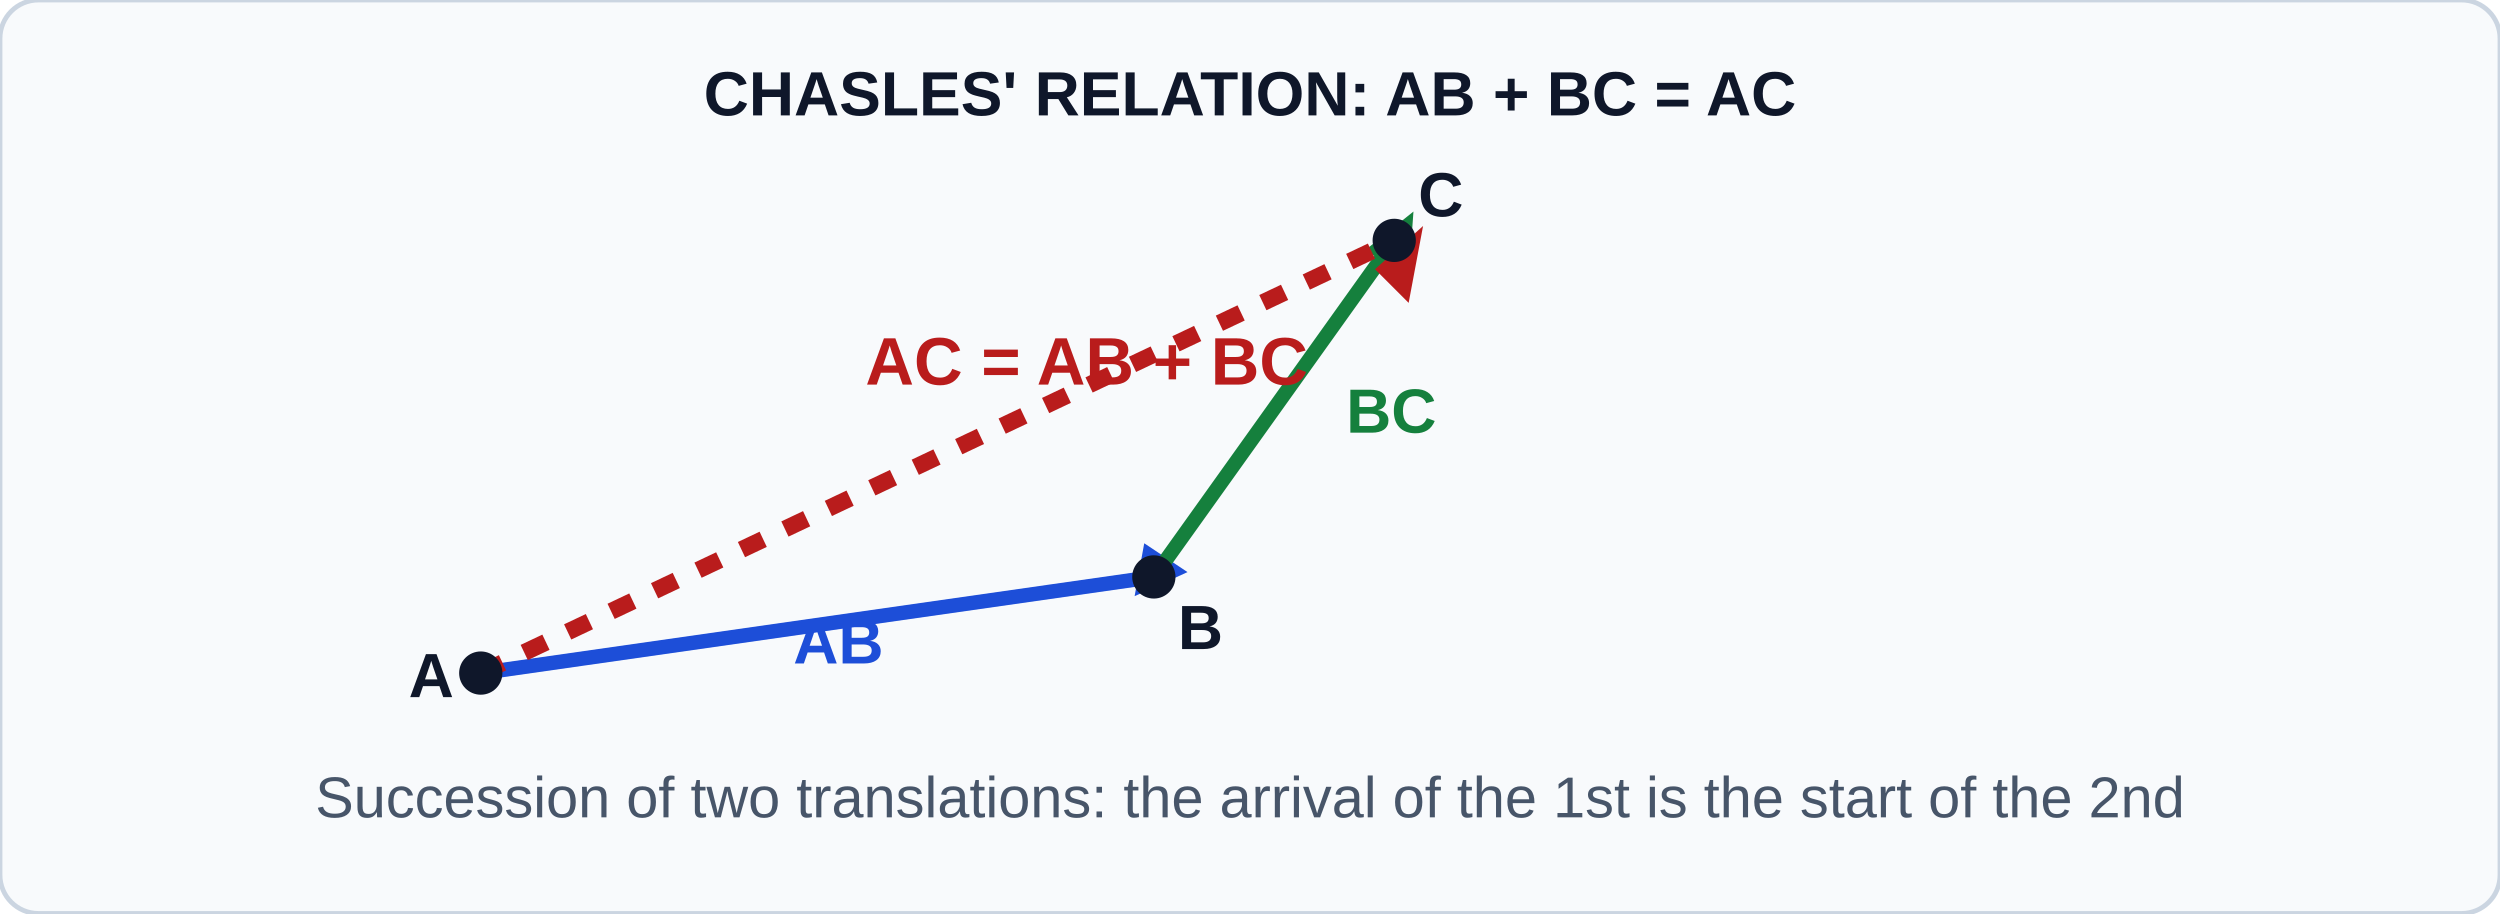
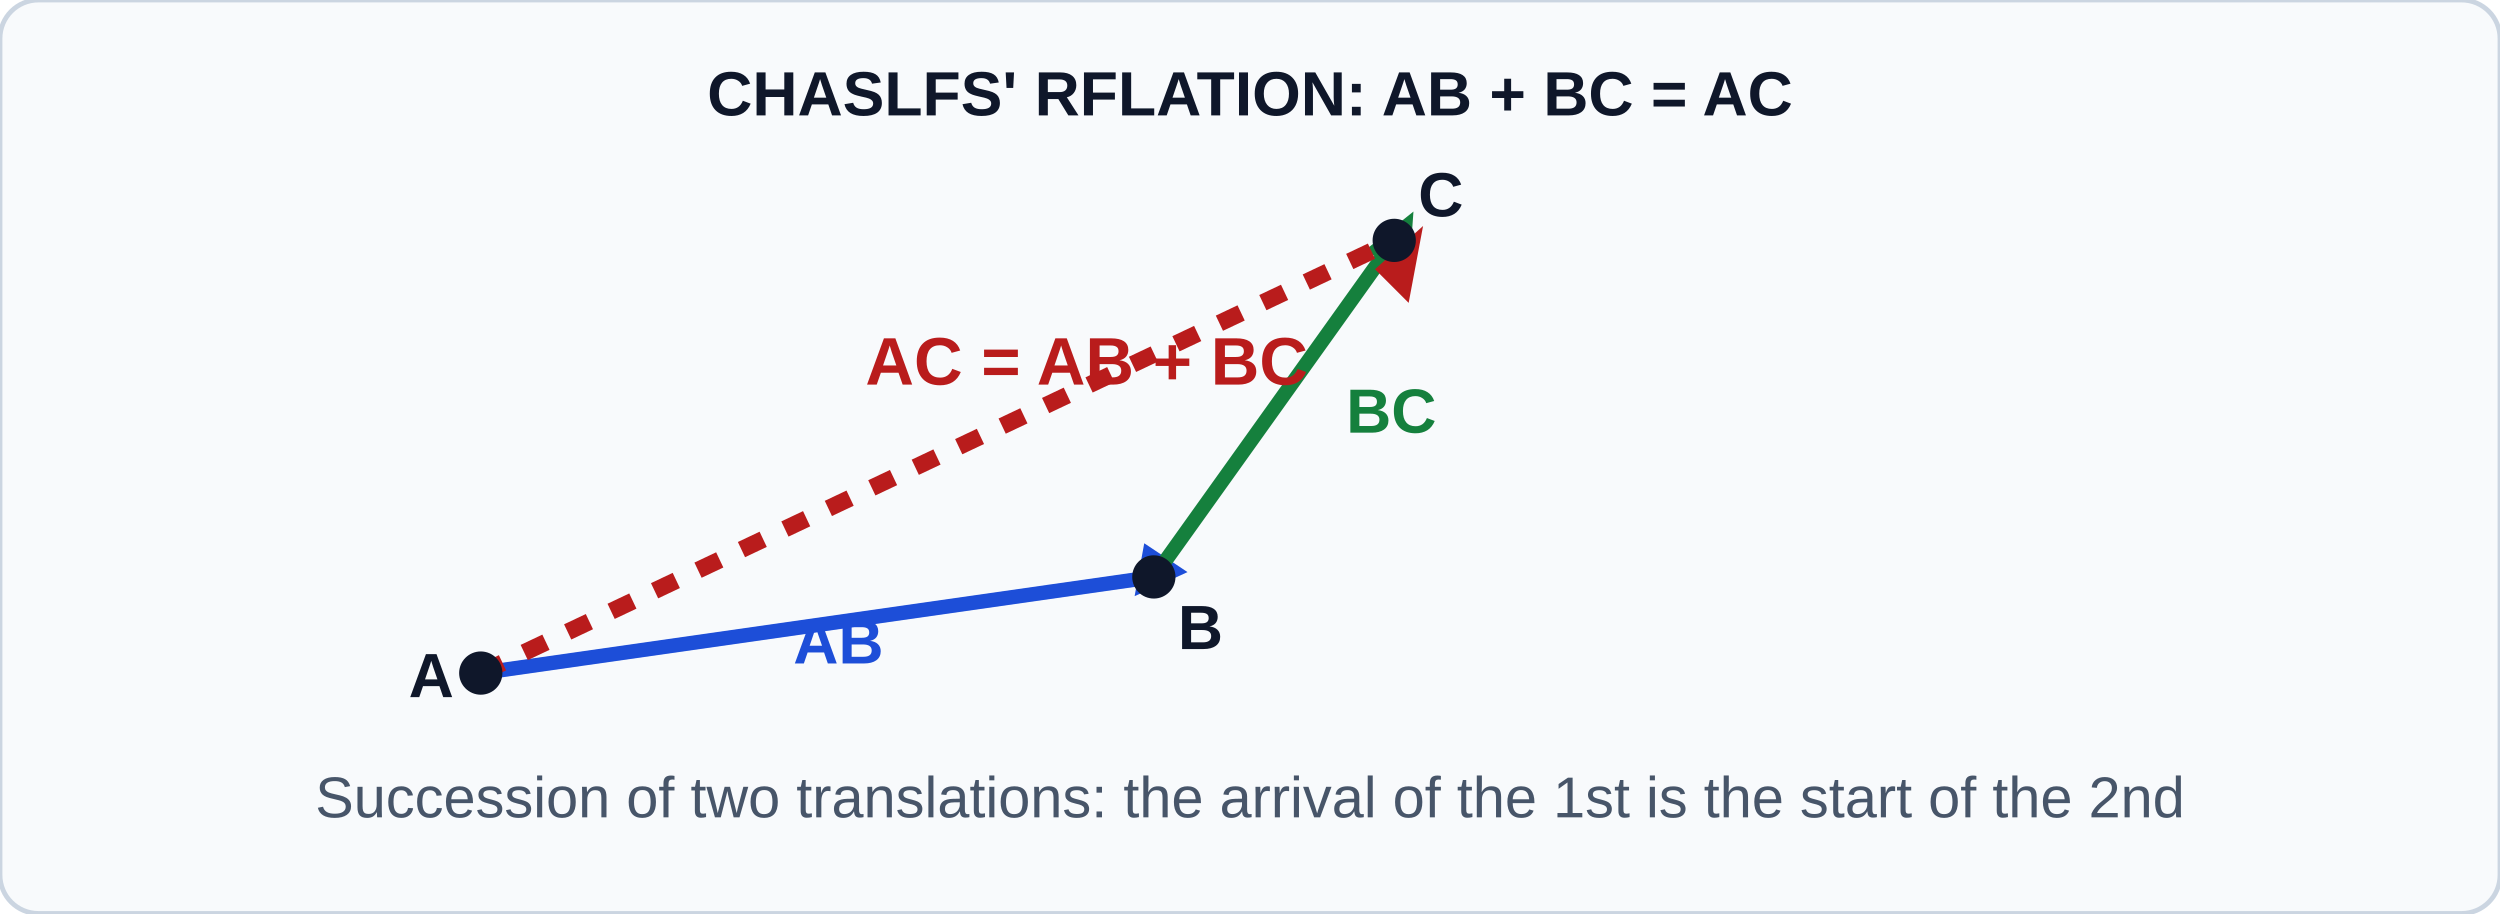
<svg xmlns="http://www.w3.org/2000/svg" viewBox="0 0 520 190" width="100%" height="190">
  <rect width="520" height="190" fill="#f8fafc" rx="8" stroke="#cbd5e1" stroke-width="1" />
-   <text x="260" y="24" font-family="Liberation Sans" font-size="13" font-weight="bold" fill="#0f172a" text-anchor="middle">CHASLES' RELATION: AB + BC = AC</text>
+   <text x="260" y="24" font-family="Liberation Sans" font-size="13" font-weight="bold" fill="#0f172a" text-anchor="middle">CHASLFS' RFLATION: AB + BC = AC</text>
  <g transform="translate(100, 140)">
    <line x1="0" y1="0" x2="140" y2="-20" stroke="#1d4ed8" stroke-width="3" />
    <polygon points="147,-21 136,-16 138,-27" fill="#1d4ed8" />
    <text x="65" y="-2" font-family="Liberation Sans" font-size="13" font-weight="bold" fill="#1d4ed8">AB</text>
    <line x1="140" y1="-20" x2="190" y2="-90" stroke="#15803d" stroke-width="3" />
    <polygon points="194,-96 184,-88 193,-82" fill="#15803d" />
    <text x="180" y="-50" font-family="Liberation Sans" font-size="13" font-weight="bold" fill="#15803d">BC</text>
    <line x1="0" y1="0" x2="190" y2="-90" stroke="#b91c1c" stroke-width="3.5" stroke-dasharray="5" />
    <polygon points="196,-93 186,-84 193,-77" fill="#b91c1c" />
    <text x="80" y="-60" font-family="Liberation Sans" font-size="14" font-weight="bold" fill="#b91c1c">AC = AB + BC</text>
    <circle cx="0" cy="0" r="4.5" fill="#0f172a" />
    <text x="-15" y="5" font-family="Liberation Sans" font-size="13" font-weight="bold" fill="#0f172a">A</text>
    <circle cx="140" cy="-20" r="4.5" fill="#0f172a" />
    <text x="145" y="-5" font-family="Liberation Sans" font-size="13" font-weight="bold" fill="#0f172a">B</text>
    <circle cx="190" cy="-90" r="4.5" fill="#0f172a" />
    <text x="195" y="-95" font-family="Liberation Sans" font-size="13" font-weight="bold" fill="#0f172a">C</text>
  </g>
  <text x="260" y="170" font-family="Liberation Sans" font-size="12" fill="#475569" text-anchor="middle">Succession of two translations: the arrival of the 1st is the start of the 2nd</text>
</svg>
